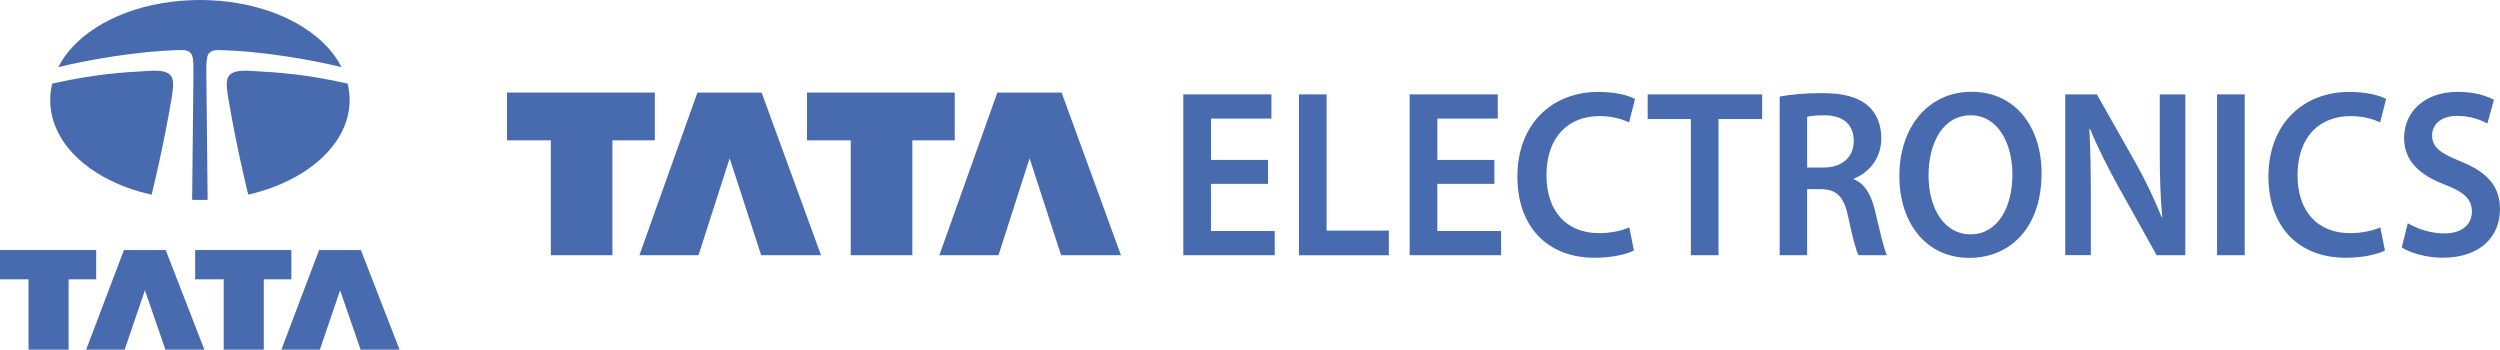
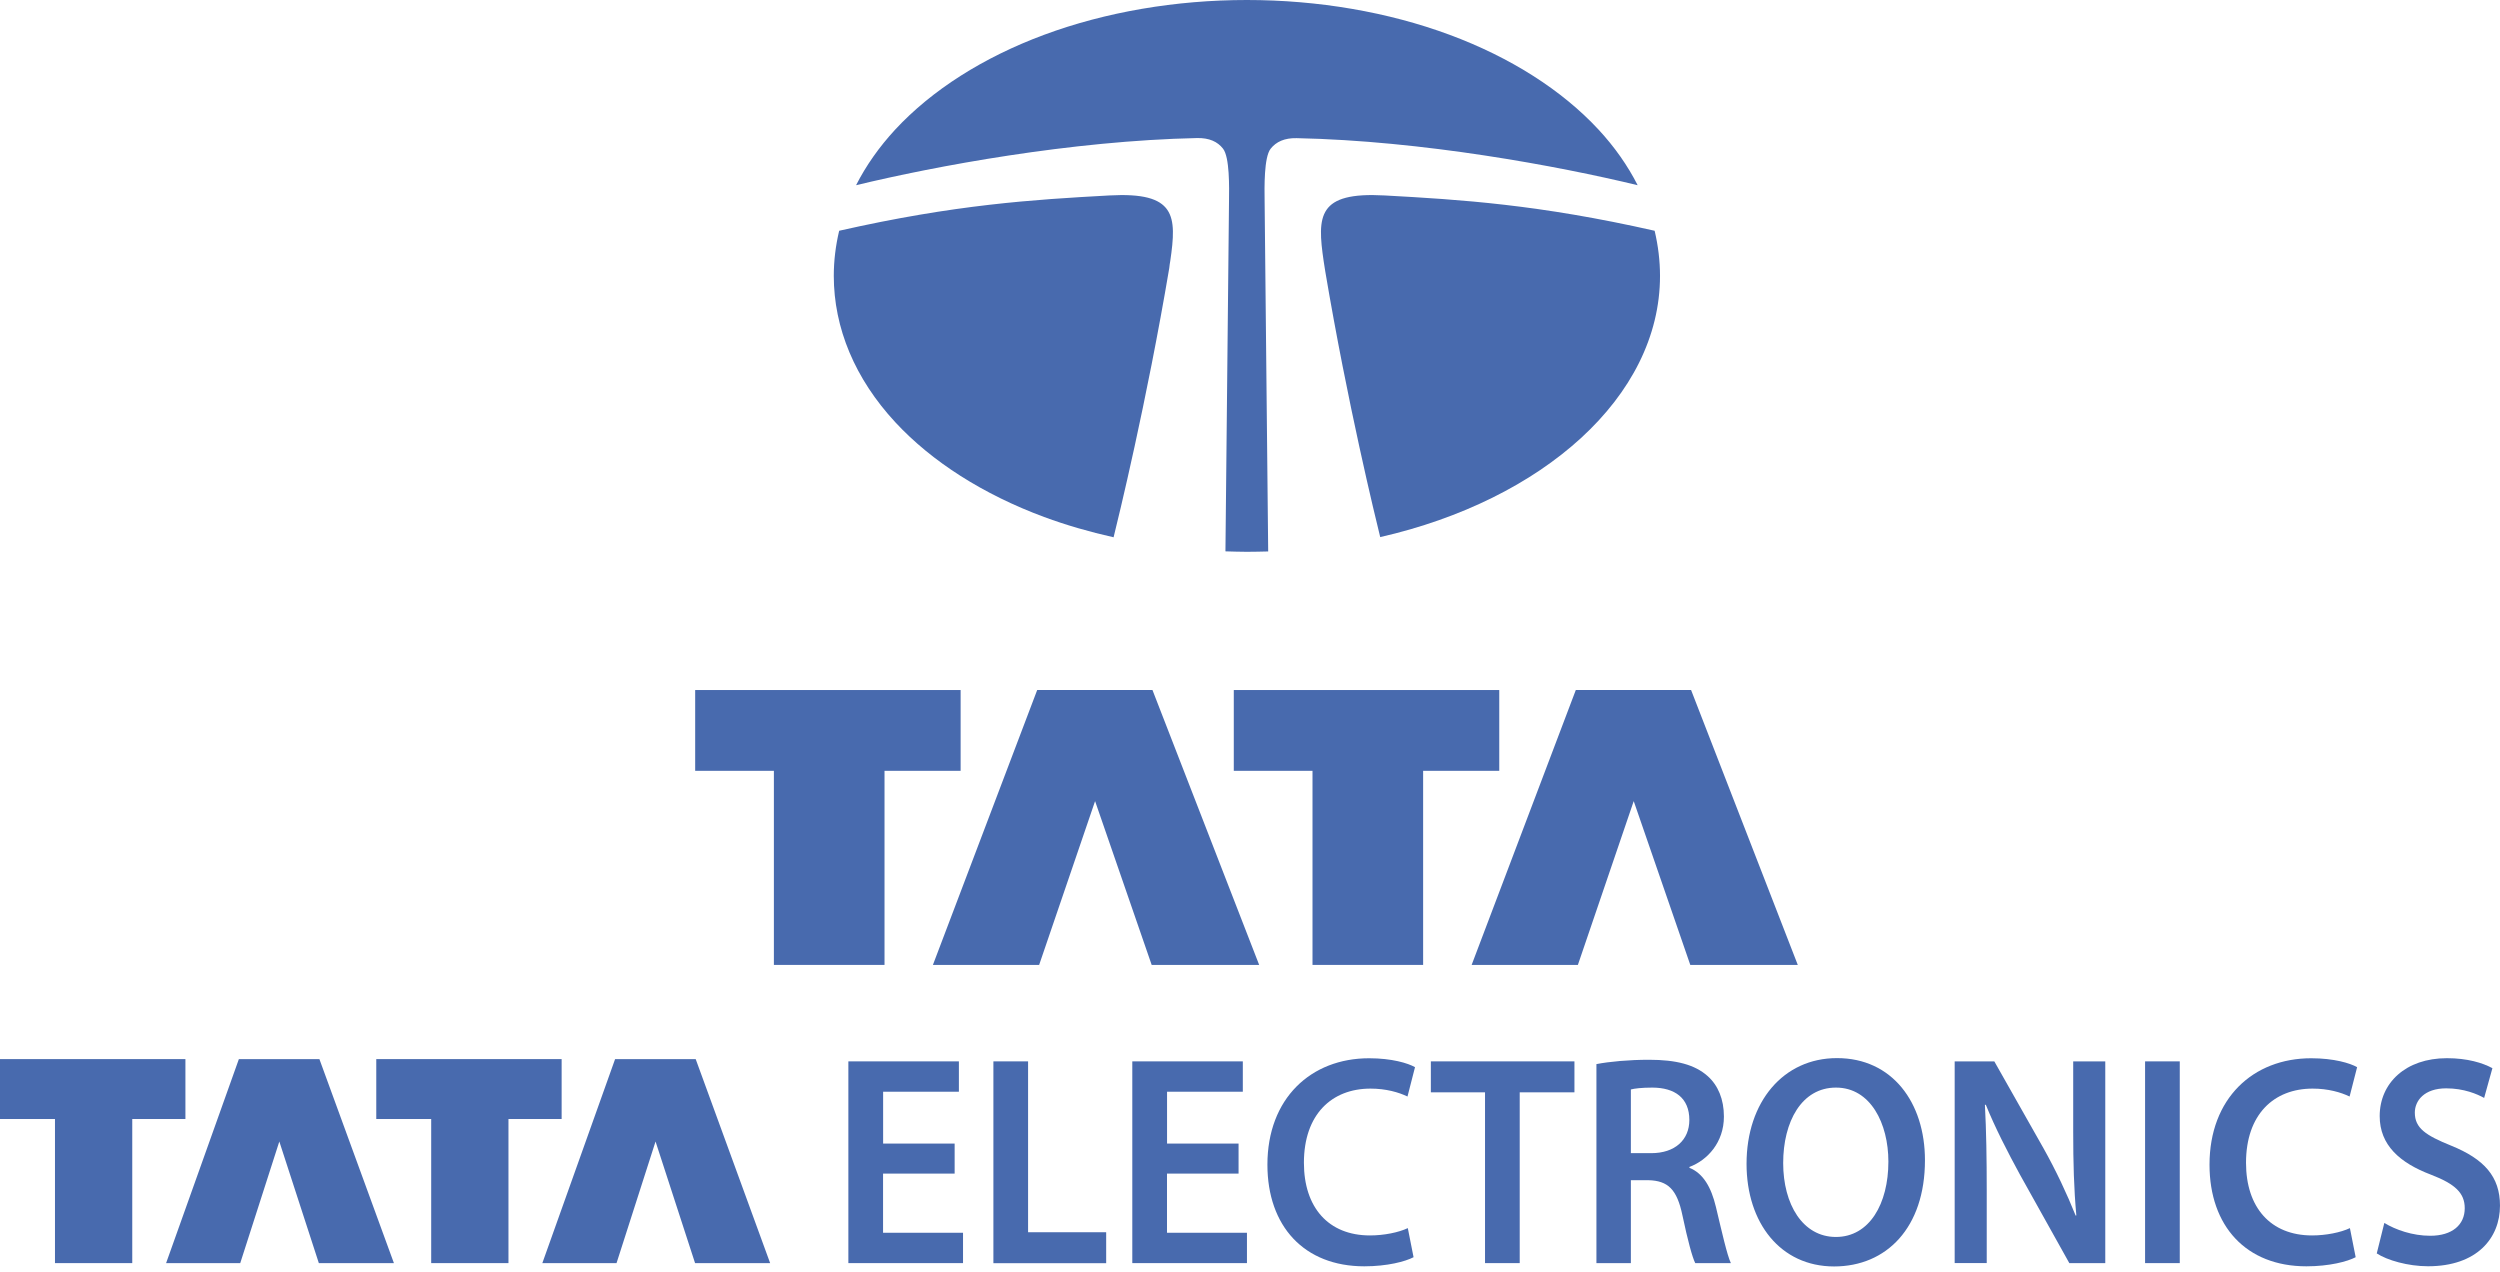
- <svg xmlns="http://www.w3.org/2000/svg" viewBox="0 0 286 40" width="286" height="40">
-   <g>
+ <svg xmlns="http://www.w3.org/2000/svg" viewBox="0 0 228 116" width="228" height="116">
+   <g transform="translate(63.4 0) scale(2.2)">
    <path fill-rule="evenodd" clip-rule="evenodd" d="M0 28.605H11.004V31.954H7.849V40H3.263V31.954H0V28.605Z" fill="#486AAE" />
    <path fill-rule="evenodd" clip-rule="evenodd" d="M16.578 33.21L14.259 40H9.855L14.178 28.605H18.957L23.38 40H18.924L16.578 33.21Z" fill="#486AAE" />
    <path fill-rule="evenodd" clip-rule="evenodd" d="M22.328 28.605H33.333V31.954H30.177V40H25.591V31.954H22.328V28.605Z" fill="#486AAE" />
    <path fill-rule="evenodd" clip-rule="evenodd" d="M38.907 33.21L36.592 40H32.188L36.506 28.605H41.285L45.708 40H41.252L38.907 33.21Z" fill="#486AAE" />
    <path fill-rule="evenodd" clip-rule="evenodd" d="M39.07 7.678C38.661 6.872 38.118 6.095 37.446 5.37C35.933 3.739 33.8 2.379 31.273 1.442C28.727 0.498 25.821 0 22.87 0C19.919 0 17.013 0.498 14.467 1.442C11.94 2.379 9.807 3.739 8.294 5.37C7.621 6.099 7.079 6.872 6.67 7.678C9.959 6.883 15.582 5.835 20.803 5.723C21.309 5.712 21.655 5.872 21.881 6.162C22.16 6.515 22.138 7.771 22.13 8.332L21.982 22.856C22.275 22.863 22.573 22.875 22.866 22.875C23.163 22.875 23.461 22.867 23.754 22.86L23.606 8.336C23.598 7.775 23.576 6.519 23.855 6.166C24.085 5.876 24.431 5.716 24.933 5.727C30.158 5.835 35.781 6.883 39.07 7.678Z" fill="#486AAE" />
    <path fill-rule="evenodd" clip-rule="evenodd" d="M39.774 9.566C34.961 8.477 31.75 8.276 28.576 8.102C25.811 7.949 25.778 8.934 26.053 10.822C26.071 10.937 26.094 11.082 26.12 11.25C27.045 16.739 28.201 21.462 28.398 22.265C35.136 20.727 39.997 16.456 39.997 11.439C39.997 10.807 39.919 10.183 39.774 9.566Z" fill="#486AAE" />
    <path fill-rule="evenodd" clip-rule="evenodd" d="M19.694 10.822C19.969 8.938 19.935 7.949 17.17 8.102C13.997 8.276 10.782 8.477 5.969 9.566C5.824 10.179 5.746 10.804 5.746 11.435C5.746 13.602 6.627 15.702 8.296 17.504C9.808 19.136 11.941 20.496 14.469 21.433C15.383 21.771 16.349 22.049 17.345 22.273C17.531 21.522 18.713 16.698 19.653 11.112C19.664 11.001 19.679 10.904 19.694 10.822Z" fill="#486AAE" />
  </g>
-   <g transform="translate(58 10)">
+   <g transform="translate(0 96)">
    <path fill-rule="evenodd" clip-rule="evenodd" d="M0 0.59H16.91V6.054H12.062V19.196H5.014V6.054H0V0.59Z" fill="#486AAE" />
    <path fill-rule="evenodd" clip-rule="evenodd" d="M25.474 8.105L21.91 19.196H15.148L21.785 0.59H29.129L35.925 19.196H29.078L25.474 8.105Z" fill="#486AAE" />
    <path fill-rule="evenodd" clip-rule="evenodd" d="M34.316 0.59H51.221V6.054H46.372V19.196H39.325V6.054H34.316V0.59Z" fill="#486AAE" />
    <path fill-rule="evenodd" clip-rule="evenodd" d="M59.786 8.105L56.228 19.196H49.461L56.097 0.59H63.447L70.237 19.196H63.39L59.786 8.105Z" fill="#486AAE" />
    <path d="M87.063 11.032H80.535V16.428H87.828V19.196H77.371V0.797H87.451V3.565H80.541V8.294H87.063V11.032Z" fill="#486AAE" />
    <path d="M90.598 0.797H93.761V16.38H100.883V19.203H90.598V0.797Z" fill="#486AAE" />
    <path d="M112.951 11.032H106.43V16.428H113.722V19.196H103.266V0.797H113.345V3.565H106.435V8.294H112.957V11.032H112.951Z" fill="#486AAE" />
    <path d="M128.917 18.657C128.169 19.051 126.519 19.488 124.423 19.488C118.929 19.488 115.588 15.822 115.588 10.219C115.588 4.167 119.563 0.513 124.857 0.513C126.941 0.513 128.409 0.962 129.049 1.326L128.363 4.003C127.558 3.615 126.404 3.281 124.988 3.281C121.459 3.281 118.917 5.624 118.917 10.049C118.917 14.104 121.139 16.672 124.942 16.672C126.222 16.672 127.558 16.399 128.392 16.004L128.917 18.657Z" fill="#486AAE" />
    <path d="M135.434 3.62H130.494V0.797H143.589V3.62H138.598V19.196H135.434V3.62Z" fill="#486AAE" />
    <path d="M145.594 1.046C146.793 0.815 148.552 0.651 150.391 0.651C152.87 0.651 154.566 1.095 155.731 2.133C156.684 2.976 157.221 4.251 157.221 5.829C157.221 8.197 155.708 9.818 154.075 10.425V10.503C155.331 11.007 156.062 12.276 156.49 14.067C157.039 16.367 157.513 18.48 157.855 19.196H154.606C154.337 18.662 153.926 17.144 153.441 14.856C152.944 12.458 152.121 11.681 150.328 11.633H148.735V19.196H145.594V1.046ZM148.729 9.168H150.602C152.75 9.168 154.069 7.966 154.069 6.139C154.069 4.136 152.744 3.195 150.699 3.189C149.694 3.189 149.055 3.274 148.735 3.359V9.168H148.729Z" fill="#486AAE" />
    <path d="M175.556 9.812C175.556 15.973 172.043 19.5 167.269 19.5C162.381 19.5 159.285 15.53 159.285 10.14C159.285 4.488 162.643 0.5 167.526 0.5C172.575 0.494 175.556 4.555 175.556 9.812ZM162.626 10.073C162.626 13.83 164.408 16.811 167.435 16.811C170.49 16.811 172.221 13.788 172.221 9.939C172.221 6.467 170.599 3.189 167.446 3.189C164.311 3.183 162.626 6.291 162.626 10.073Z" fill="#486AAE" />
    <path d="M178.266 19.196V0.797H181.881L186.352 8.695C187.495 10.728 188.5 12.865 189.299 14.862L189.362 14.844C189.139 12.398 189.076 10.03 189.076 7.22V0.797H192.001V19.196H188.722L184.205 11.099C183.103 9.077 181.949 6.837 181.104 4.749L181.024 4.767C181.15 7.159 181.19 9.587 181.19 12.61V19.19H178.266V19.196Z" fill="#486AAE" />
    <path d="M198.795 0.797V19.196H195.631V0.797H198.795Z" fill="#486AAE" />
    <path d="M214.837 18.657C214.089 19.051 212.439 19.488 210.343 19.488C204.849 19.488 201.508 15.822 201.508 10.219C201.508 4.167 205.483 0.513 210.777 0.513C212.861 0.513 214.329 0.962 214.969 1.326L214.283 4.003C213.478 3.615 212.324 3.281 210.908 3.281C207.379 3.281 204.837 5.624 204.837 10.049C204.837 14.104 207.059 16.672 210.862 16.672C212.142 16.672 213.478 16.399 214.312 16.004L214.837 18.657Z" fill="#486AAE" />
    <path d="M217.451 15.531C218.473 16.156 220.021 16.702 221.637 16.702C223.653 16.702 224.784 15.695 224.784 14.189C224.784 12.799 223.904 11.98 221.717 11.136C218.856 10.055 217.028 8.429 217.028 5.788C217.028 2.771 219.398 0.507 223.156 0.507C225.035 0.507 226.406 0.932 227.308 1.417L226.554 4.131C225.926 3.785 224.721 3.257 223.093 3.257C221.083 3.257 220.232 4.392 220.232 5.472C220.232 6.887 221.231 7.548 223.544 8.483C226.554 9.703 227.999 11.306 227.999 13.953C227.999 16.915 225.903 19.483 221.437 19.483C219.604 19.483 217.702 18.93 216.76 18.311L217.451 15.531Z" fill="#486AAE" />
  </g>
</svg>
